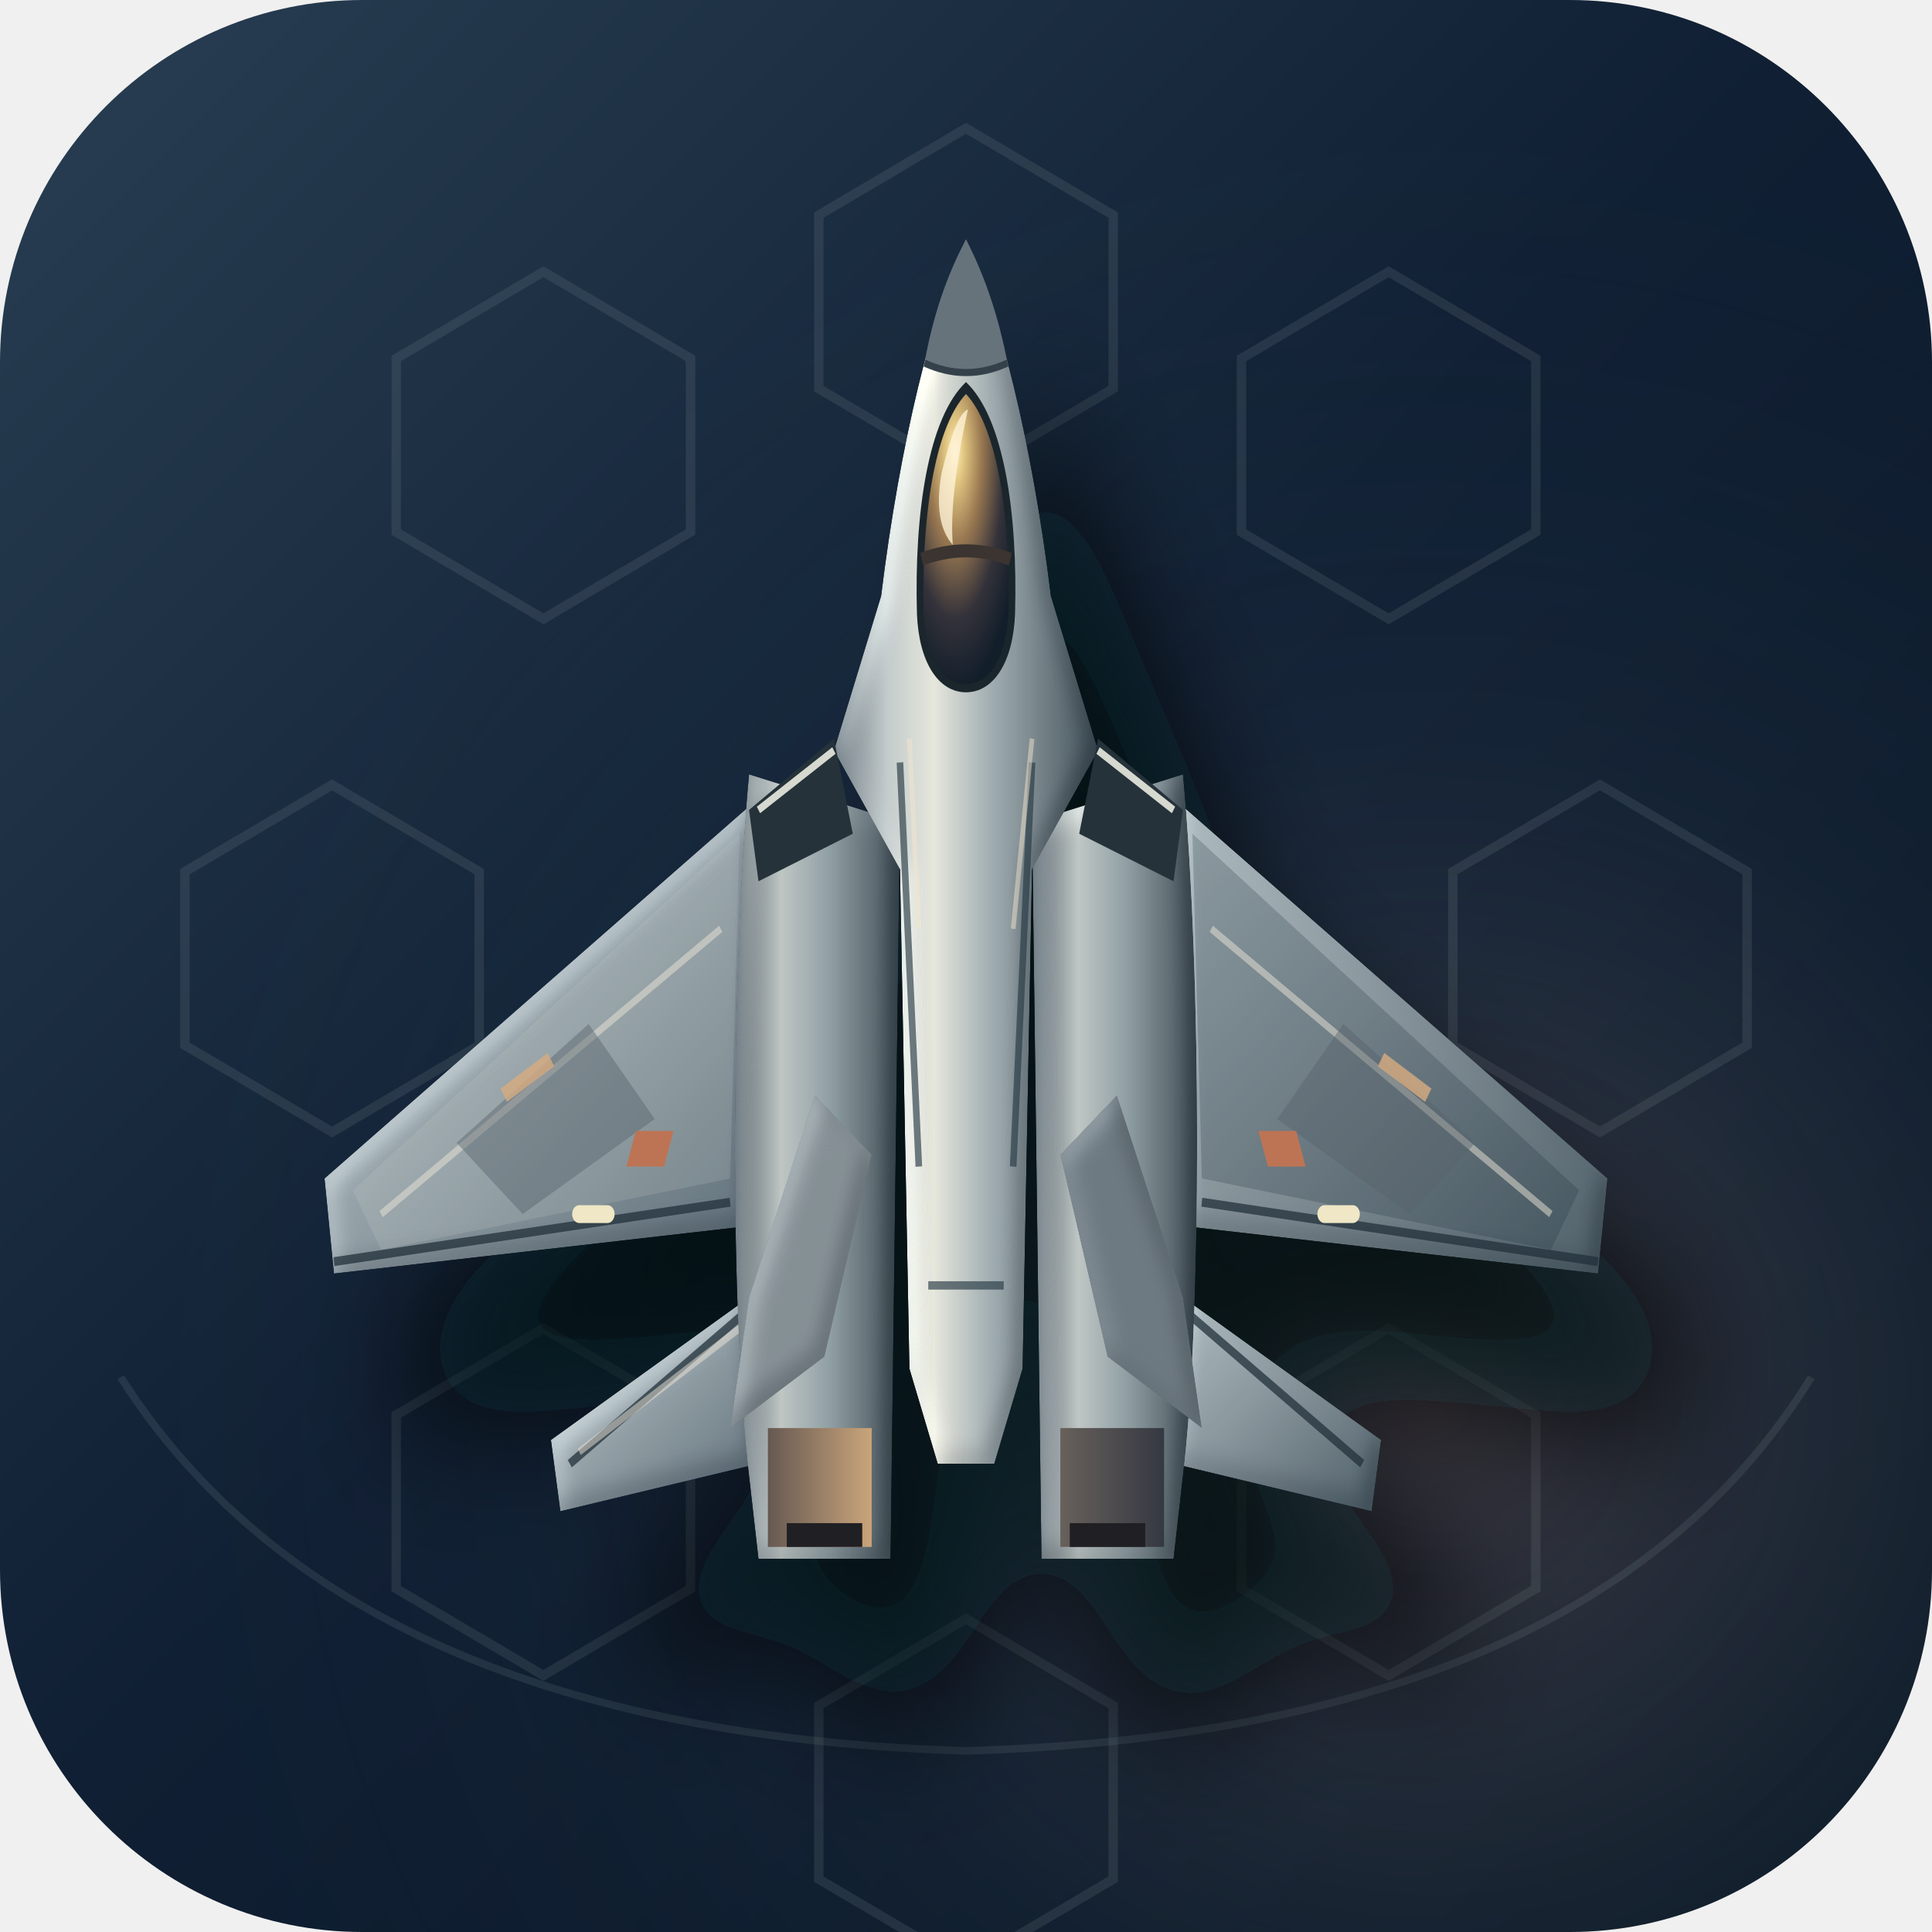
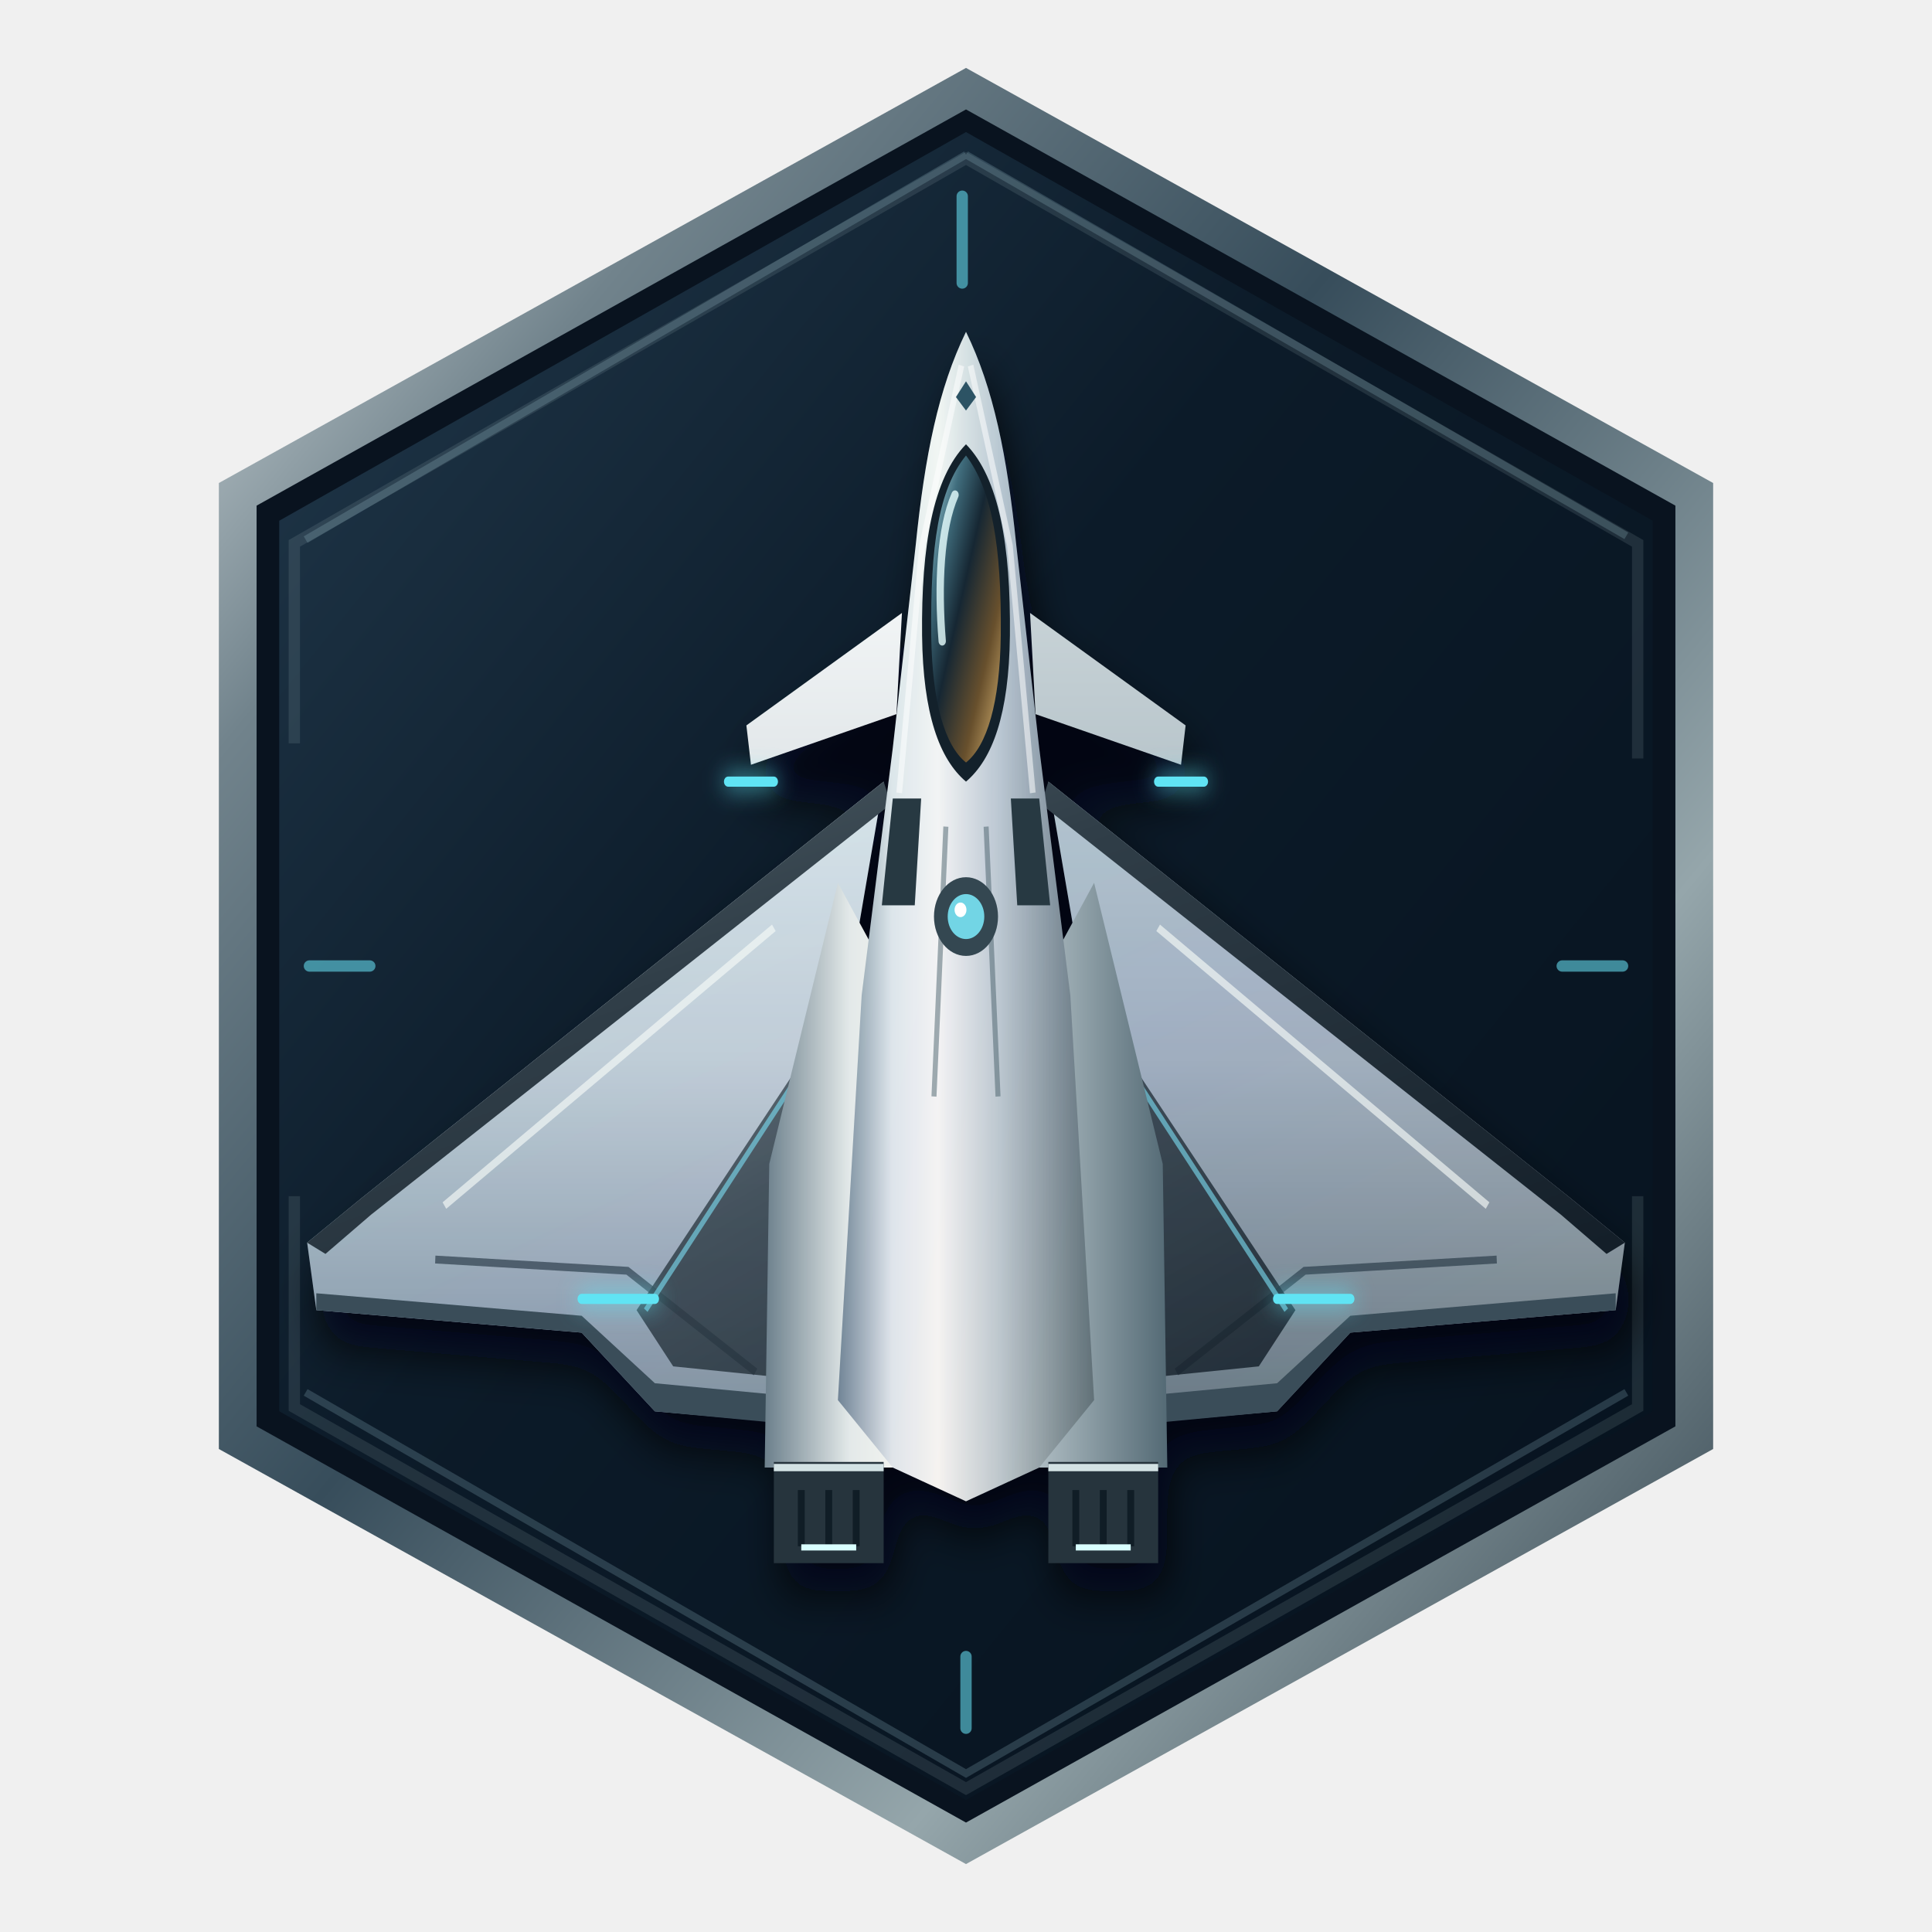
- <svg xmlns="http://www.w3.org/2000/svg" width="512" height="512" viewBox="0 0 512 512">
+ <svg xmlns="http://www.w3.org/2000/svg" xmlns:xlink="http://www.w3.org/1999/xlink" width="512" height="512" viewBox="0 0 512 512">
  <defs>
-     <linearGradient id="night" x1="0" y1="0" x2="512" y2="512" gradientUnits="userSpaceOnUse">
-       <stop stop-color="#293f53" />
-       <stop offset=".48" stop-color="#101f33" />
-       <stop offset="1" stop-color="#071523" />
+     <linearGradient id="bezel" x1="0" y1="0" x2="1" y2="1">
+       <stop stop-color="#dce4e6" />
+       <stop offset=".19" stop-color="#71838c" />
+       <stop offset=".43" stop-color="#374d5b" />
+       <stop offset=".72" stop-color="#95a6ab" />
+       <stop offset="1" stop-color="#253641" />
    </linearGradient>
-     <radialGradient id="horizon" cx="380" cy="372" r="345" gradientUnits="userSpaceOnUse">
-       <stop stop-color="#b08072" stop-opacity=".29" />
-       <stop offset=".5" stop-color="#777c86" stop-opacity=".07" />
-       <stop offset="1" stop-color="#27445d" stop-opacity="0" />
-     </radialGradient>
-     <linearGradient id="wingL" x1="0" x2="1" y1="0" y2="1">
-       <stop stop-color="#e0e4e1" />
-       <stop offset=".32" stop-color="#9eabb2" />
-       <stop offset="1" stop-color="#556774" />
+     <linearGradient id="well" x1="0" y1="0" x2="1" y2="1">
+       <stop stop-color="#223a4d" />
+       <stop offset=".42" stop-color="#0c1b29" />
+       <stop offset="1" stop-color="#06121e" />
    </linearGradient>
-     <linearGradient id="wingR" x1="0" x2="1" y1="0" y2="1">
-       <stop stop-color="#abbac0" />
-       <stop offset=".45" stop-color="#829099" />
-       <stop offset="1" stop-color="#435661" />
+     <linearGradient id="wingL" x1="0" y1="0" x2="0" y2="1">
+       <stop stop-color="#f1f4f5" />
+       <stop offset=".55" stop-color="#c4ced3" />
+       <stop offset="1" stop-color="#788d98" />
    </linearGradient>
-     <linearGradient id="body" x1="0" x2="1">
-       <stop stop-color="#62707a" />
-       <stop offset=".2" stop-color="#c0c9cb" />
-       <stop offset=".38" stop-color="#e6e7de" />
-       <stop offset=".59" stop-color="#9daab0" />
-       <stop offset="1" stop-color="#354651" />
+     <linearGradient id="wingR" x1="0" y1="0" x2="0" y2="1">
+       <stop stop-color="#c7d2d6" />
+       <stop offset=".55" stop-color="#9daeb8" />
+       <stop offset="1" stop-color="#5b727f" />
    </linearGradient>
-     <linearGradient id="engine" x1="0" x2="1">
-       <stop stop-color="#52606a" />
-       <stop offset=".28" stop-color="#bcc4c4" />
-       <stop offset=".58" stop-color="#8999a0" />
-       <stop offset="1" stop-color="#35434d" />
+     <linearGradient id="body" x1="0" y1="0" x2="1" y2="0">
+       <stop stop-color="#6c808c" />
+       <stop offset=".21" stop-color="#e3e9e9" />
+       <stop offset=".39" stop-color="#faf9f3" />
+       <stop offset=".63" stop-color="#bcc9ce" />
+       <stop offset="1" stop-color="#546a75" />
    </linearGradient>
-     <radialGradient id="glass" cx=".37" cy=".2" r=".82">
-       <stop stop-color="#ffefbc" />
-       <stop offset=".13" stop-color="#e1c681" />
-       <stop offset=".38" stop-color="#9a7951" />
-       <stop offset=".7" stop-color="#34323a" />
-       <stop offset="1" stop-color="#121e2a" />
-     </radialGradient>
-     <linearGradient id="metal" x1="0" x2="1">
-       <stop stop-color="#665952" />
-       <stop offset=".28" stop-color="#d1aa7d" />
-       <stop offset=".55" stop-color="#8c7c6c" />
-       <stop offset="1" stop-color="#353942" />
+     <linearGradient id="carbon" x1="0" y1="0" x2="1" y2="1">
+       <stop stop-color="#54636b" />
+       <stop offset=".35" stop-color="#303e48" />
+       <stop offset="1" stop-color="#131e28" />
    </linearGradient>
-     <filter id="bevel" x="-5%" y="-5%" width="110%" height="110%" color-interpolation-filters="sRGB">
-       <feGaussianBlur in="SourceAlpha" stdDeviation="1.1" result="height" />
-       <feDiffuseLighting in="height" surfaceScale="2.6" diffuseConstant="1.18" lighting-color="#fff" result="diffuse">
-         <feDistantLight azimuth="225" elevation="52" />
-       </feDiffuseLighting>
-       <feSpecularLighting in="height" surfaceScale="2.6" specularConstant=".75" specularExponent="18" lighting-color="#fff4df" result="specular">
-         <feDistantLight azimuth="225" elevation="44" />
-       </feSpecularLighting>
-       <feComposite in="SourceGraphic" in2="diffuse" operator="arithmetic" k1="1" result="lit" />
-       <feComposite in="specular" in2="SourceAlpha" operator="in" result="gloss" />
-       <feComposite in="gloss" in2="lit" operator="arithmetic" k2=".38" k3="1" result="shaded" />
-       <feComposite in="shaded" in2="SourceAlpha" operator="in" />
+     <linearGradient id="glass" x1="0" y1="0" x2="1" y2="1">
+       <stop stop-color="#b4e3ec" />
+       <stop offset=".23" stop-color="#406d7d" />
+       <stop offset=".45" stop-color="#162733" />
+       <stop offset=".73" stop-color="#68502d" />
+       <stop offset="1" stop-color="#dbb774" />
+     </linearGradient>
+     <linearGradient id="film" x1="0" y1="0" x2="1" y2="1">
+       <stop stop-color="#71f4f7" />
+       <stop offset=".52" stop-color="#aeacfb" />
+       <stop offset="1" stop-color="#efbd90" />
+     </linearGradient>
+     <filter id="shadow" x="-15%" y="-15%" width="130%" height="135%">
+       <feGaussianBlur in="SourceAlpha" stdDeviation="2.1" result="soft" />
+       <feOffset in="soft" dx="1" dy="3" result="offset" />
+       <feFlood flood-color="#010711" flood-opacity=".8" />
+       <feComposite in2="offset" operator="in" />
    </filter>
-     <filter id="lift" x="-20%" y="-20%" width="140%" height="150%">
-       <feGaussianBlur in="SourceAlpha" stdDeviation="6" />
-       <feOffset dx="8" dy="13" result="blur" />
-       <feFlood flood-color="#030812" flood-opacity=".82" />
-       <feComposite in2="blur" operator="in" />
+     <filter id="glow" x="-80%" y="-180%" width="260%" height="460%">
+       <feGaussianBlur stdDeviation="1.1" result="halo" />
+       <feMerge>
+         <feMergeNode in="halo" />
+         <feMergeNode in="SourceGraphic" />
+       </feMerge>
    </filter>
-     <path id="profile" d="M58 50 12 82 13 90 57 86 57 92 36 104 37 110 58 106 58 114h14l1-58 4 50h6l4-50 1 58h14l1-8 21 4 1-6-21-12V86l44 4 1-8-46-32-8-17C87 20 83 9 80 3 77 9 73 20 71 33l-8 17Z" />
+     <path id="fighter" d="M80 3C77 8 75.5 14 74.5 22L73 28 56 38 56.5 41.5 70.6 42.5 14 80 8 84 9 90 38 92 46 99 59 100 59 112H70.5L72 104 80 107 88 104 89.5 112H101V100L114 99 122 92 151 90 152 84 146 80 89.4 42.5 103.5 41.5 104 38 87 28 85.5 22C84.5 14 83 8 80 3Z" />
  </defs>
-   <rect width="512" height="512" rx="96" fill="url(#night)" />
-   <rect width="512" height="512" rx="96" fill="url(#horizon)" />
-   <g fill="none" stroke="#a7b4b5" stroke-opacity=".13" stroke-width="2.5">
-     <path d="m256 34 39 23v46l-39 23-39-23V57Zm-112 38 39 23v46l-39 23-39-23V95Zm224 0 39 23v46l-39 23-39-23V95ZM88 208l39 23v46l-39 23-39-23v-46Zm336 0 39 23v46l-39 23-39-23v-46ZM144 352l39 23v46l-39 23-39-23v-46Zm224 0 39 23v46l-39 23-39-23v-46Z" />
-     <path d="m256 429 39 23v46l-39 23-39-23v-46Z" />
-   </g>
-   <path d="M32 365q60 94 224 99 166-5 224-99" fill="none" stroke="#9fb5b6" stroke-opacity=".13" stroke-width="2" />
-   <g transform="translate(56 54) scale(2.5 3.15)">
-     <use href="#profile" filter="url(#lift)" />
-     <g filter="url(#bevel)">
-       <path d="M58 50 12 82 13 90 57 86Z" fill="url(#wingL)" />
-       <path d="M102 50 148 82 147 90 103 86Z" fill="url(#wingR)" />
-       <path d="M57 92 36 104 37 110 58 106Z" fill="url(#wingL)" />
-       <path d="M103 92 124 104 123 110 102 106Z" fill="url(#wingR)" />
-     </g>
-     <path d="M15 83 56 53 55 82 18 88Z" fill="#d2d7d2" opacity=".16" />
-     <path d="M145 83 104 53 105 82 142 88Z" fill="#172735" opacity=".22" />
-     <path d="M13 89 55 84 M147 89 105 84 M38 106l19-13 M122 106l-19-13" fill="none" stroke="#202f39" stroke-width=".75" opacity=".74" />
-     <path d="M18 85 54 61 M142 85 106 61 M39 105l18-11" stroke="#e9e4d5" stroke-width=".62" opacity=".51" />
-     <path d="M26 79 40 69 47 77 33 85Z M134 79 120 69 113 77 127 85Z" fill="#57626b" opacity=".44" />
-     <path d="M31 75 36 72 M129 75l-5-3" stroke="#d6ab80" stroke-width="1.3" opacity=".82" />
-     <g filter="url(#bevel)">
-       <path d="M57 48C55 65 55 94 57 107l1 7h14l1-62Z" fill="url(#engine)" />
-       <path d="M103 48c2 17 2 46 0 59l-1 7H88l-1-62Z" fill="url(#engine)" />
-     </g>
-     <path d="M59 103h11v10H59Z M90 103h11v10H90Z" fill="url(#metal)" />
-     <path d="M61 112h8m22 0h8" stroke="#201f23" stroke-width="2" />
-     <g filter="url(#bevel)">
-       <path d="M64 75 57 92 55 103 65 97 70 80Z" fill="#7e8a91" />
-       <path d="M96 75 103 92 105 103 95 97 90 80Z" fill="#65727c" />
-     </g>
-     <path d="M80 3C76.5 9 73 20 71 33L66 46 73 56 74 98 77 106h6l3-8 1-42 7-10-5-13C87 20 83.5 9 80 3Z" fill="url(#body)" filter="url(#bevel)" />
-     <path d="M80 3q-3.1 4.6-4.4 10.4Q80 15 84.4 13.4 83 7.6 80 3Z" fill="#67737b" />
-     <path d="M75.6 13.4q4.4 1.6 8.8 0" fill="none" stroke="#35414a" stroke-width=".6" />
-     <path d="M80 15C84 18 85.5 26 85.2 34.5 85 38.6 82.9 41.1 80 41.1s-5-2.5-5.2-6.6C74.5 26 76 18 80 15Z" fill="#1b262c" />
-     <path d="M80 16C83.5 19 84.7 26.8 84.5 34.3 84.3 38.4 82.4 40.4 80 40.4s-4.3-2-4.5-6.1C75.3 26.8 76.5 19 80 16Z" fill="url(#glass)" />
-     <path d="M75.3 29.9q4.7-1.4 9.4 0" stroke="#3b3430" stroke-width="1.1" fill="none" />
-     <path d="M77.4 22.7q1.5-5 2.8-5.4-2 7.4-1.6 11.4-2.1-1.9-1.2-6Z" fill="#fff4da" opacity=".78" />
-     <path d="M73 47 75 81m12-34-2 34 M76 91h8" fill="none" stroke="#273943" stroke-width=".7" opacity=".65" />
-     <path d="M74 45 75 61m12-16-2 16" fill="none" stroke="#f4e6cc" stroke-width=".5" opacity=".48" />
-     <path d="M57 51 66 45l2 8-10 4Z M103 51l-9-6-2 8 10 4Z" fill="#25323a" />
-     <path d="m58 51 8-5m36 5-8-5" stroke="#d6d9cf" stroke-width=".65" />
-     <path d="M45 78h4l-1 3h-4Z M115 78h-4l1 3h4Z" fill="#bd7454" />
-     <path d="M39 85h3 M118 85h3" stroke="#efe7c5" stroke-width="1.5" stroke-linecap="round" />
+   <path d="M256 18 454 128V384L256 494 58 384V128Z" fill="url(#bezel)" />
+   <path d="M256 29 444 134V378L256 483 68 378V134Z" fill="#09131f" />
+   <path d="M256 35 438 138V374L256 477 74 374V138Z" fill="url(#well)" />
+   <path d="M256 41 431 142 M81 143 256 41 M81 369 256 470 431 369" fill="none" stroke="#96bdca" stroke-opacity=".23" stroke-width="2" />
+   <path d="M78 197V144L256 42 434 144v57 M434 317v56L256 474 78 373v-56" fill="none" stroke="#c4dce0" stroke-opacity=".12" stroke-width="3" />
+   <path d="M255 52V75 M256 439v19 M82 256h16 M414 256h16" stroke="#65daee" stroke-opacity=".59" stroke-width="3" stroke-linecap="round" />
+   <g transform="translate(62 79) scale(2.425 2.98)">
+     <use href="#fighter" xlink:href="#fighter" filter="url(#shadow)" />
+     <path d="M71 43 14 80 8 84 9 90 38 92 46 99 60 100 67 62Z M73 28 56 38 56.5 41.5 72.4 37Z" fill="url(#wingL)" />
+     <path d="M89 43 146 80 152 84 151 90 122 92 114 99 100 100 93 62Z M87 28 104 38 103.5 41.5 87.6 37Z" fill="url(#wingR)" />
+     <path d="M71 43 14 80 8 84 9 90 38 92 46 99 60 100 67 62Z M89 43 146 80 152 84 151 90 122 92 114 99 100 100 93 62Z" fill="url(#film)" opacity=".12" />
+     <path d="M71 43 14 80 8 84 10 85 15 81.5 71.8 45Z M89 43 146 80 152 84 150 85 145 81.5 88.2 45Z" fill="url(#carbon)" />
+     <path d="M9 88.5 38 90.5 46 96.5 59 97.5v2.5l-13-1-8-7-29-2Z M151 88.5 122 90.5 114 96.5l-13 1v2.5l13-1 8-7 29-2Z" fill="#3a4d59" />
+     <path d="M23 80.7 59 56 M137 80.7 101 56" fill="none" stroke="#f6faf8" stroke-opacity=".65" stroke-width=".7" />
+     <path d="M22 85.5 43 86.5l14 9 M138 85.5 117 86.5l-14 9" fill="none" stroke="#263744" stroke-opacity=".65" stroke-width=".7" />
+     <path d="M66 63 44 90 48 95 60 96 64 72Z M94 63l22 27-4 5-12 1-4-24Z" fill="url(#carbon)" opacity=".83" />
+     <path d="M65 65 45 90 M95 65l20 25" fill="none" stroke="#7bdcf0" stroke-opacity=".62" stroke-width=".5" />
+     <path d="M58.5 77 58 104h14l2-40-8-12Z M101.5 77l.5 27H88l-2-40 8-12Z" fill="url(#body)" />
+     <path d="M59 103.5H71v9H59Z M89 103.5h12v9H89Z" fill="#26343d" />
+     <path d="M59 104h12 M89 104h12" stroke="#d3e2e4" stroke-width=".65" />
+     <path d="M62 106v5 M65 106v5 M68 106v5 M92 106v5 M95 106v5 M98 106v5" stroke="#101d26" stroke-width=".75" />
+     <path d="M60 111.3h10 M90 111.3h10" stroke="#49d8ed" stroke-width="2.3" filter="url(#glow)" />
+     <path d="M62 111.1h6 M92 111.1h6" stroke="#d9ffff" stroke-width=".55" />
+     <path d="M80 3C77 8 75.5 14 74.5 22L72 40 68.6 62 66 98 72 104 80 107 88 104 94 98 91.4 62 88 40 85.5 22C84.5 14 83 8 80 3Z" fill="url(#body)" />
+     <path d="M80 3C77 8 75.5 14 74.5 22L72 40 68.6 62 66 98 72 104 80 107 88 104 94 98 91.4 62 88 40 85.5 22C84.5 14 83 8 80 3Z" fill="url(#film)" opacity=".09" />
+     <path d="M79.5 6 75.2 22 72.7 44M80.5 6 84.8 22 87.3 44" fill="none" stroke="#fff" stroke-opacity=".53" stroke-width=".62" />
+     <path d="M72 44.5 75.1 44.5 74.4 54 70.8 54Z M88 44.5l-3.1 0 .7 9.5 3.6 0Z" fill="#273942" />
+     <path d="M80 13C76.4 16 75.1 22 75.2 30c.1 7 1.9 11 4.8 13 2.9-2 4.7-6 4.8-13 .1-8-1.2-14-4.8-17Z" fill="#13212b" />
+     <path d="M80 14C77 17 76.1 22 76.2 30c.1 6 1.5 9.8 3.8 11.3 2.3-1.5 3.7-5.3 3.8-11.3.1-8-1-13-3.8-16Z" fill="url(#glass)" />
+     <path d="M78.8 17.5c-1.6 3-1.9 8-1.4 13" fill="none" stroke="#e7ffff" stroke-opacity=".8" stroke-width=".8" stroke-linecap="round" />
+     <path d="M77.8 47 76.5 71 M82.2 47 83.5 71" fill="none" stroke="#49616a" stroke-opacity=".5" stroke-width=".55" />
+     <circle cx="80" cy="55" r="3.5" fill="#344751" />
+     <circle cx="80" cy="55" r="2" fill="#72d5e5" />
+     <circle cx="79.4" cy="54.4" r=".65" fill="#fff" />
+     <path d="M38 89h8 M114 89h8 M54 43h5 M101 43h5" stroke="#60e4f4" stroke-width=".9" stroke-linecap="round" filter="url(#glow)" />
+     <path d="M78.9 8.8 80 7.4l1.1 1.4L80 10Z" fill="#2c5364" />
  </g>
</svg>
